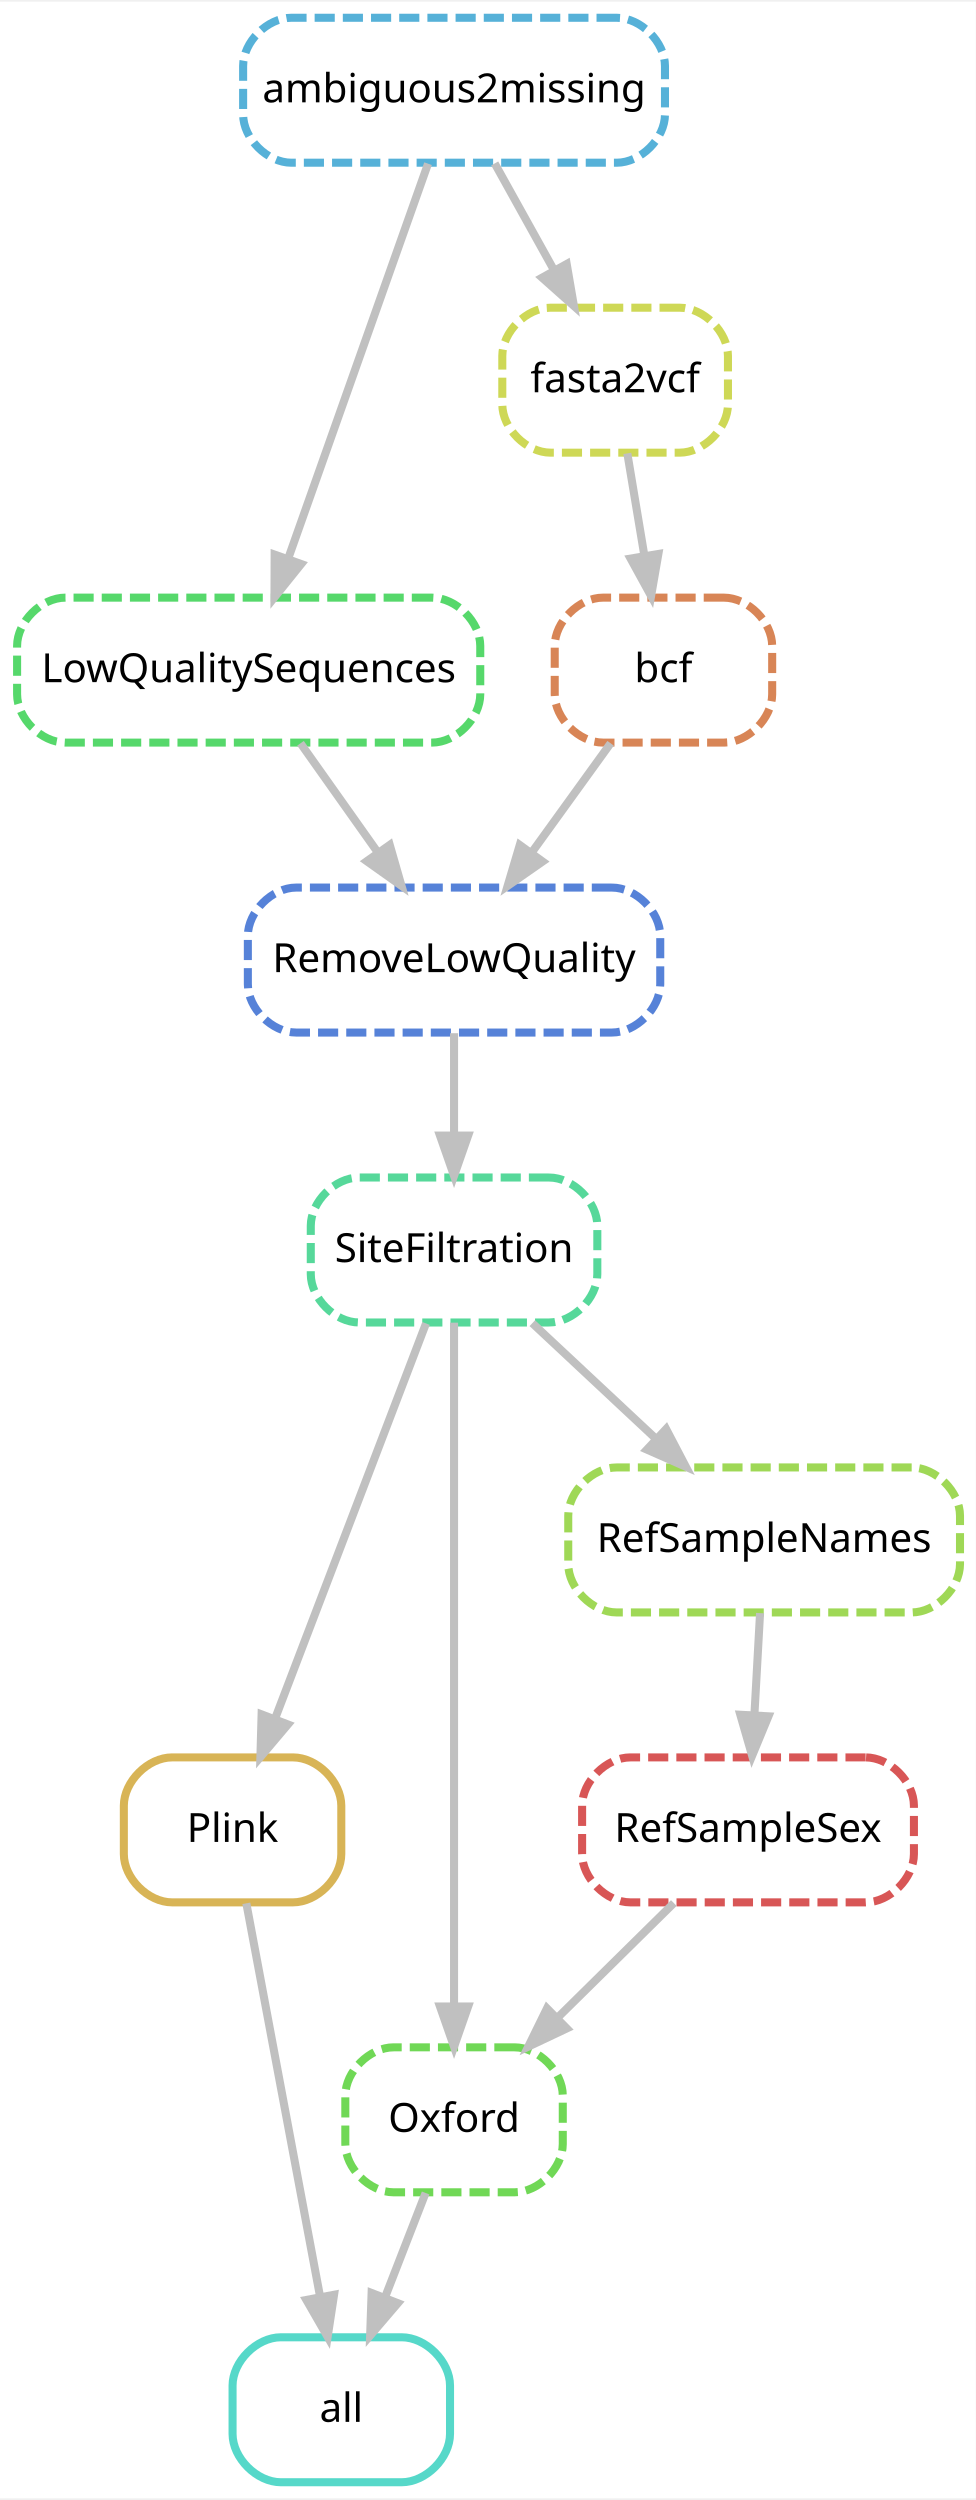
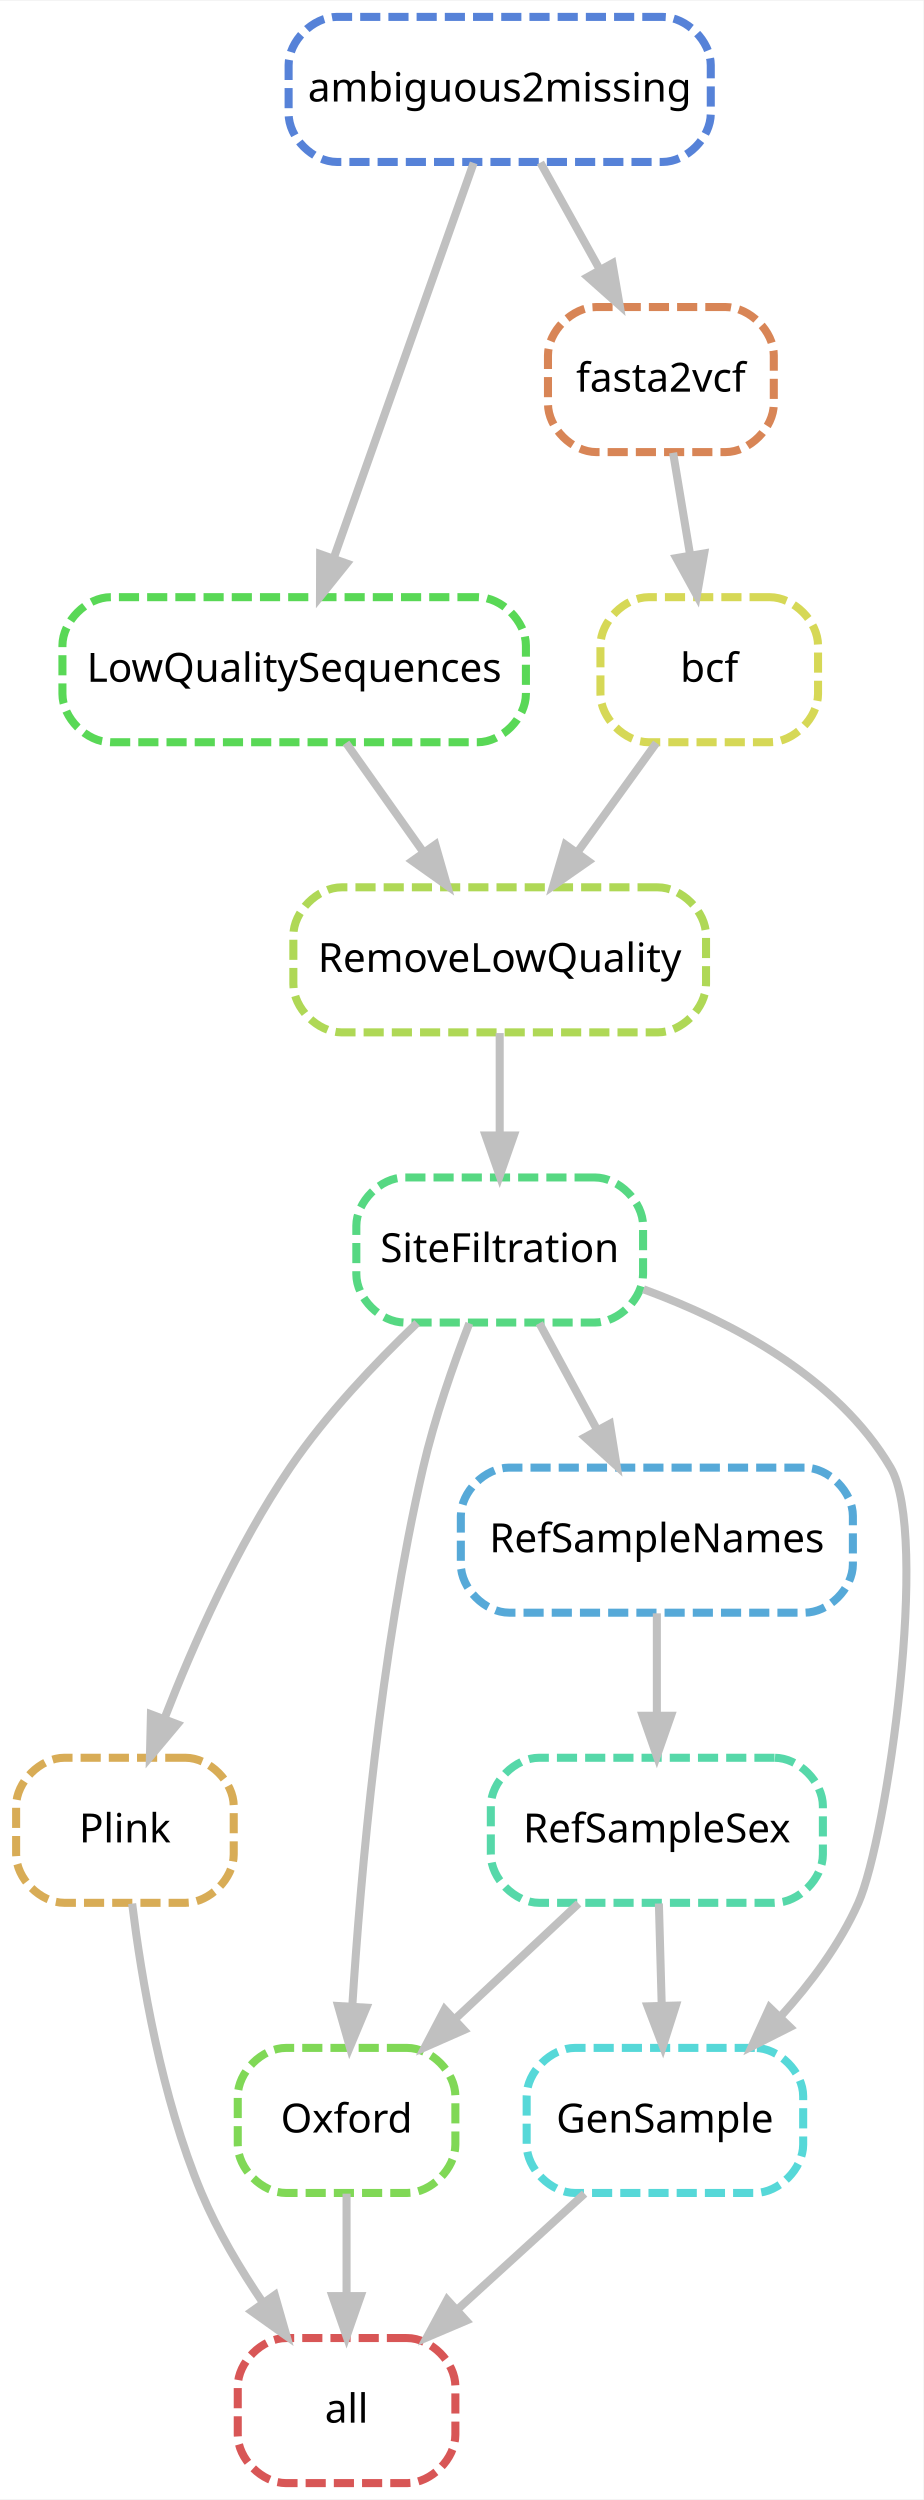
- <svg xmlns="http://www.w3.org/2000/svg" width="242pt" height="620pt" viewBox="0.00 0.00 242.32 620.00">
+ <svg xmlns="http://www.w3.org/2000/svg" width="229pt" height="620pt" viewBox="0.00 0.00 229.14 620.00">
  <g id="graph0" class="graph" transform="scale(1 1) rotate(0) translate(4 616)">
-     <polygon fill="#ffffff" stroke="transparent" points="-4,4 -4,-616 238.325,-616 238.325,4 -4,4" />
+     <polygon fill="#ffffff" stroke="transparent" points="-4,4 -4,-616 225.137,-616 225.137,4 -4,4" />
    <g id="node1" class="node">
-       <path fill="none" stroke="#56d8c9" stroke-width="2" d="M95.753,-36C95.753,-36 65.753,-36 65.753,-36 59.753,-36 53.753,-30 53.753,-24 53.753,-24 53.753,-12 53.753,-12 53.753,-6 59.753,0 65.753,0 65.753,0 95.753,0 95.753,0 101.753,0 107.753,-6 107.753,-12 107.753,-12 107.753,-24 107.753,-24 107.753,-30 101.753,-36 95.753,-36" />
-       <text text-anchor="middle" x="80.753" y="-15" font-family="sans" font-size="10.00" fill="#000000">all</text>
+       <path fill="none" stroke="#d85656" stroke-width="2" stroke-dasharray="5,2" d="M97,-36C97,-36 67,-36 67,-36 61,-36 55,-30 55,-24 55,-24 55,-12 55,-12 55,-6 61,0 67,0 67,0 97,0 97,0 103,0 109,-6 109,-12 109,-12 109,-24 109,-24 109,-30 103,-36 97,-36" />
+       <text text-anchor="middle" x="82" y="-15" font-family="sans" font-size="10.00" fill="#000000">all</text>
    </g>
    <g id="node2" class="node">
-       <path fill="none" stroke="#d8b456" stroke-width="2" d="M68.753,-180C68.753,-180 38.753,-180 38.753,-180 32.753,-180 26.753,-174 26.753,-168 26.753,-168 26.753,-156 26.753,-156 26.753,-150 32.753,-144 38.753,-144 38.753,-144 68.753,-144 68.753,-144 74.753,-144 80.753,-150 80.753,-156 80.753,-156 80.753,-168 80.753,-168 80.753,-174 74.753,-180 68.753,-180" />
-       <text text-anchor="middle" x="53.753" y="-159" font-family="sans" font-size="10.00" fill="#000000">Plink</text>
+       <path fill="none" stroke="#80d856" stroke-width="2" stroke-dasharray="5,2" d="M97,-108C97,-108 67,-108 67,-108 61,-108 55,-102 55,-96 55,-96 55,-84 55,-84 55,-78 61,-72 67,-72 67,-72 97,-72 97,-72 103,-72 109,-78 109,-84 109,-84 109,-96 109,-96 109,-102 103,-108 97,-108" />
+       <text text-anchor="middle" x="82" y="-87" font-family="sans" font-size="10.00" fill="#000000">Oxford</text>
    </g>
    <g id="edge1" class="edge">
-       <path fill="none" stroke="#c0c0c0" stroke-width="2" d="M57.173,-143.762C61.798,-119.093 70.092,-74.86 75.508,-45.973" />
-       <polygon fill="#c0c0c0" stroke="#c0c0c0" stroke-width="2" points="78.959,-46.563 77.362,-36.09 72.079,-45.273 78.959,-46.563" />
+       <path fill="none" stroke="#c0c0c0" stroke-width="2" d="M82,-71.831C82,-64.131 82,-54.974 82,-46.417" />
+       <polygon fill="#c0c0c0" stroke="#c0c0c0" stroke-width="2" points="85.5,-46.413 82,-36.413 78.5,-46.413 85.5,-46.413" />
    </g>
    <g id="node3" class="node">
-       <path fill="none" stroke="#70d856" stroke-width="2" stroke-dasharray="5,2" d="M123.753,-108C123.753,-108 93.753,-108 93.753,-108 87.753,-108 81.753,-102 81.753,-96 81.753,-96 81.753,-84 81.753,-84 81.753,-78 87.753,-72 93.753,-72 93.753,-72 123.753,-72 123.753,-72 129.753,-72 135.753,-78 135.753,-84 135.753,-84 135.753,-96 135.753,-96 135.753,-102 129.753,-108 123.753,-108" />
-       <text text-anchor="middle" x="108.753" y="-87" font-family="sans" font-size="10.00" fill="#000000">Oxford</text>
+       <path fill="none" stroke="#d8ac56" stroke-width="2" stroke-dasharray="5,2" d="M42,-180C42,-180 12,-180 12,-180 6,-180 0,-174 0,-168 0,-168 0,-156 0,-156 0,-150 6,-144 12,-144 12,-144 42,-144 42,-144 48,-144 54,-150 54,-156 54,-156 54,-168 54,-168 54,-174 48,-180 42,-180" />
+       <text text-anchor="middle" x="27" y="-159" font-family="sans" font-size="10.00" fill="#000000">Plink</text>
    </g>
    <g id="edge2" class="edge">
-       <path fill="none" stroke="#c0c0c0" stroke-width="2" d="M101.688,-71.831C98.627,-63.962 94.975,-54.571 91.585,-45.853" />
-       <polygon fill="#c0c0c0" stroke="#c0c0c0" stroke-width="2" points="94.801,-44.465 87.914,-36.413 88.277,-47.002 94.801,-44.465" />
+       <path fill="none" stroke="#c0c0c0" stroke-width="2" d="M28.791,-143.808C31.089,-125.188 36.035,-95.701 46,-72 49.954,-62.595 55.615,-53.088 61.281,-44.727" />
+       <polygon fill="#c0c0c0" stroke="#c0c0c0" stroke-width="2" points="64.196,-46.666 67.115,-36.481 58.482,-42.623 64.196,-46.666" />
    </g>
    <g id="node4" class="node">
-       <path fill="none" stroke="#56d89a" stroke-width="2" stroke-dasharray="5,2" d="M132.331,-324C132.331,-324 85.176,-324 85.176,-324 79.176,-324 73.176,-318 73.176,-312 73.176,-312 73.176,-300 73.176,-300 73.176,-294 79.176,-288 85.176,-288 85.176,-288 132.331,-288 132.331,-288 138.331,-288 144.331,-294 144.331,-300 144.331,-300 144.331,-312 144.331,-312 144.331,-318 138.331,-324 132.331,-324" />
-       <text text-anchor="middle" x="108.753" y="-303" font-family="sans" font-size="10.00" fill="#000000">SiteFiltration</text>
+       <path fill="none" stroke="#56d8d8" stroke-width="2" stroke-dasharray="5,2" d="M183.308,-108C183.308,-108 138.692,-108 138.692,-108 132.692,-108 126.692,-102 126.692,-96 126.692,-96 126.692,-84 126.692,-84 126.692,-78 132.692,-72 138.692,-72 138.692,-72 183.308,-72 183.308,-72 189.308,-72 195.308,-78 195.308,-84 195.308,-84 195.308,-96 195.308,-96 195.308,-102 189.308,-108 183.308,-108" />
+       <text text-anchor="middle" x="161" y="-87" font-family="sans" font-size="10.00" fill="#000000">GenSample</text>
    </g>
    <g id="edge3" class="edge">
-       <path fill="none" stroke="#c0c0c0" stroke-width="2" d="M101.788,-287.762C92.324,-262.985 75.322,-218.471 64.293,-189.594" />
-       <polygon fill="#c0c0c0" stroke="#c0c0c0" stroke-width="2" points="67.5,-188.183 60.663,-180.09 60.961,-190.68 67.5,-188.183" />
+       <path fill="none" stroke="#c0c0c0" stroke-width="2" d="M141.065,-71.831C131.522,-63.134 119.94,-52.578 109.569,-43.127" />
+       <polygon fill="#c0c0c0" stroke="#c0c0c0" stroke-width="2" points="111.677,-40.312 101.929,-36.163 106.962,-45.486 111.677,-40.312" />
+     </g>
+     <g id="node5" class="node">
+       <path fill="none" stroke="#56d882" stroke-width="2" stroke-dasharray="5,2" d="M143.577,-324C143.577,-324 96.423,-324 96.423,-324 90.423,-324 84.423,-318 84.423,-312 84.423,-312 84.423,-300 84.423,-300 84.423,-294 90.423,-288 96.423,-288 96.423,-288 143.577,-288 143.577,-288 149.577,-288 155.577,-294 155.577,-300 155.577,-300 155.577,-312 155.577,-312 155.577,-318 149.577,-324 143.577,-324" />
+       <text text-anchor="middle" x="120" y="-303" font-family="sans" font-size="10.00" fill="#000000">SiteFiltration</text>
+     </g>
+     <g id="edge4" class="edge">
+       <path fill="none" stroke="#c0c0c0" stroke-width="2" d="M112.463,-287.805C108.472,-277.472 103.825,-264.2 101,-252 90.325,-205.898 85.491,-150.954 83.42,-118.357" />
+       <polygon fill="#c0c0c0" stroke="#c0c0c0" stroke-width="2" points="86.904,-117.979 82.82,-108.204 79.916,-118.393 86.904,-117.979" />
+     </g>
+     <g id="edge6" class="edge">
+       <path fill="none" stroke="#c0c0c0" stroke-width="2" d="M99.51,-287.897C89.154,-278.011 76.926,-265.132 68,-252 54.806,-232.59 44.013,-208.25 36.819,-189.778" />
+       <polygon fill="#c0c0c0" stroke="#c0c0c0" stroke-width="2" points="40.005,-188.307 33.199,-180.187 33.456,-190.779 40.005,-188.307" />
+     </g>
+     <g id="edge7" class="edge">
+       <path fill="none" stroke="#c0c0c0" stroke-width="2" d="M155.688,-296.247C177.561,-288.222 203.814,-274.432 217,-252 226.744,-235.424 216.174,-160.123 209,-144 204.44,-133.752 197.209,-124.075 189.73,-115.82" />
+       <polygon fill="#c0c0c0" stroke="#c0c0c0" stroke-width="2" points="192.017,-113.149 182.561,-108.369 186.972,-118.002 192.017,-113.149" />
+     </g>
+     <g id="node8" class="node">
+       <path fill="none" stroke="#56a9d8" stroke-width="2" stroke-dasharray="5,2" d="M195.643,-252C195.643,-252 122.357,-252 122.357,-252 116.357,-252 110.357,-246 110.357,-240 110.357,-240 110.357,-228 110.357,-228 110.357,-222 116.357,-216 122.357,-216 122.357,-216 195.643,-216 195.643,-216 201.643,-216 207.643,-222 207.643,-228 207.643,-228 207.643,-240 207.643,-240 207.643,-246 201.643,-252 195.643,-252" />
+       <text text-anchor="middle" x="159" y="-231" font-family="sans" font-size="10.00" fill="#000000">RefSampleNames</text>
+     </g>
+     <g id="edge13" class="edge">
+       <path fill="none" stroke="#c0c0c0" stroke-width="2" d="M129.841,-287.831C134.196,-279.793 139.41,-270.167 144.217,-261.292" />
+       <polygon fill="#c0c0c0" stroke="#c0c0c0" stroke-width="2" points="147.341,-262.873 149.026,-252.413 141.186,-259.539 147.341,-262.873" />
+     </g>
+     <g id="node6" class="node">
+       <path fill="none" stroke="#56d8a9" stroke-width="2" stroke-dasharray="5,2" d="M188.2,-180C188.2,-180 129.8,-180 129.8,-180 123.8,-180 117.8,-174 117.8,-168 117.8,-168 117.8,-156 117.8,-156 117.8,-150 123.8,-144 129.8,-144 129.8,-144 188.2,-144 188.2,-144 194.2,-144 200.2,-150 200.2,-156 200.2,-156 200.2,-168 200.2,-168 200.2,-174 194.2,-180 188.2,-180" />
+       <text text-anchor="middle" x="159" y="-159" font-family="sans" font-size="10.00" fill="#000000">RefSampleSex</text>
    </g>
    <g id="edge5" class="edge">
-       <path fill="none" stroke="#c0c0c0" stroke-width="2" d="M108.753,-287.955C108.753,-250.394 108.753,-163.554 108.753,-118.41" />
-       <polygon fill="#c0c0c0" stroke="#c0c0c0" stroke-width="2" points="112.254,-118.145 108.753,-108.145 105.254,-118.145 112.254,-118.145" />
+       <path fill="none" stroke="#c0c0c0" stroke-width="2" d="M139.57,-143.831C130.268,-135.134 118.98,-124.578 108.871,-115.126" />
+       <polygon fill="#c0c0c0" stroke="#c0c0c0" stroke-width="2" points="111.119,-112.436 101.424,-108.163 106.338,-117.549 111.119,-112.436" />
+     </g>
+     <g id="edge8" class="edge">
+       <path fill="none" stroke="#c0c0c0" stroke-width="2" d="M159.505,-143.831C159.719,-136.131 159.973,-126.974 160.211,-118.417" />
+       <polygon fill="#c0c0c0" stroke="#c0c0c0" stroke-width="2" points="163.709,-118.507 160.488,-108.413 156.712,-118.312 163.709,-118.507" />
    </g>
    <g id="node7" class="node">
-       <path fill="none" stroke="#9fd856" stroke-width="2" stroke-dasharray="5,2" d="M222.396,-252C222.396,-252 149.111,-252 149.111,-252 143.111,-252 137.111,-246 137.111,-240 137.111,-240 137.111,-228 137.111,-228 137.111,-222 143.111,-216 149.111,-216 149.111,-216 222.396,-216 222.396,-216 228.396,-216 234.396,-222 234.396,-228 234.396,-228 234.396,-240 234.396,-240 234.396,-246 228.396,-252 222.396,-252" />
-       <text text-anchor="middle" x="185.753" y="-231" font-family="sans" font-size="10.00" fill="#000000">RefSampleNames</text>
+       <path fill="none" stroke="#afd856" stroke-width="2" stroke-dasharray="5,2" d="M159.204,-396C159.204,-396 80.796,-396 80.796,-396 74.796,-396 68.796,-390 68.796,-384 68.796,-384 68.796,-372 68.796,-372 68.796,-366 74.796,-360 80.796,-360 80.796,-360 159.204,-360 159.204,-360 165.204,-360 171.204,-366 171.204,-372 171.204,-372 171.204,-384 171.204,-384 171.204,-390 165.204,-396 159.204,-396" />
+       <text text-anchor="middle" x="120" y="-375" font-family="sans" font-size="10.00" fill="#000000">RemoveLowQuality</text>
+     </g>
+     <g id="edge9" class="edge">
+       <path fill="none" stroke="#c0c0c0" stroke-width="2" d="M120,-359.831C120,-352.131 120,-342.974 120,-334.417" />
+       <polygon fill="#c0c0c0" stroke="#c0c0c0" stroke-width="2" points="123.5,-334.413 120,-324.413 116.5,-334.413 123.5,-334.413" />
    </g>
    <g id="edge10" class="edge">
-       <path fill="none" stroke="#c0c0c0" stroke-width="2" d="M128.184,-287.831C137.485,-279.134 148.774,-268.578 158.882,-259.127" />
-       <polygon fill="#c0c0c0" stroke="#c0c0c0" stroke-width="2" points="161.416,-261.549 166.329,-252.163 156.635,-256.436 161.416,-261.549" />
-     </g>
-     <g id="node5" class="node">
-       <path fill="none" stroke="#d85656" stroke-width="2" stroke-dasharray="5,2" d="M210.953,-180C210.953,-180 152.554,-180 152.554,-180 146.554,-180 140.554,-174 140.554,-168 140.554,-168 140.554,-156 140.554,-156 140.554,-150 146.554,-144 152.554,-144 152.554,-144 210.953,-144 210.953,-144 216.953,-144 222.953,-150 222.953,-156 222.953,-156 222.953,-168 222.953,-168 222.953,-174 216.953,-180 210.953,-180" />
-       <text text-anchor="middle" x="181.753" y="-159" font-family="sans" font-size="10.00" fill="#000000">RefSampleSex</text>
-     </g>
-     <g id="edge4" class="edge">
-       <path fill="none" stroke="#c0c0c0" stroke-width="2" d="M163.332,-143.831C154.601,-135.219 144.022,-124.785 134.511,-115.405" />
-       <polygon fill="#c0c0c0" stroke="#c0c0c0" stroke-width="2" points="136.746,-112.693 127.168,-108.163 131.83,-117.677 136.746,-112.693" />
-     </g>
-     <g id="node6" class="node">
-       <path fill="none" stroke="#5682d8" stroke-width="2" stroke-dasharray="5,2" d="M147.958,-396C147.958,-396 69.549,-396 69.549,-396 63.549,-396 57.549,-390 57.549,-384 57.549,-384 57.549,-372 57.549,-372 57.549,-366 63.549,-360 69.549,-360 69.549,-360 147.958,-360 147.958,-360 153.958,-360 159.958,-366 159.958,-372 159.958,-372 159.958,-384 159.958,-384 159.958,-390 153.958,-396 147.958,-396" />
-       <text text-anchor="middle" x="108.753" y="-375" font-family="sans" font-size="10.00" fill="#000000">RemoveLowQuality</text>
-     </g>
-     <g id="edge6" class="edge">
-       <path fill="none" stroke="#c0c0c0" stroke-width="2" d="M108.753,-359.831C108.753,-352.131 108.753,-342.974 108.753,-334.417" />
-       <polygon fill="#c0c0c0" stroke="#c0c0c0" stroke-width="2" points="112.254,-334.413 108.753,-324.413 105.254,-334.413 112.254,-334.413" />
-     </g>
-     <g id="edge7" class="edge">
-       <path fill="none" stroke="#c0c0c0" stroke-width="2" d="M184.744,-215.831C184.316,-208.131 183.808,-198.974 183.332,-190.417" />
-       <polygon fill="#c0c0c0" stroke="#c0c0c0" stroke-width="2" points="186.826,-190.204 182.776,-180.413 179.837,-190.592 186.826,-190.204" />
-     </g>
-     <g id="node8" class="node">
-       <path fill="none" stroke="#d88556" stroke-width="2" stroke-dasharray="5,2" d="M175.753,-468C175.753,-468 145.753,-468 145.753,-468 139.753,-468 133.753,-462 133.753,-456 133.753,-456 133.753,-444 133.753,-444 133.753,-438 139.753,-432 145.753,-432 145.753,-432 175.753,-432 175.753,-432 181.753,-432 187.753,-438 187.753,-444 187.753,-444 187.753,-456 187.753,-456 187.753,-462 181.753,-468 175.753,-468" />
-       <text text-anchor="middle" x="160.753" y="-447" font-family="sans" font-size="10.00" fill="#000000">bcf</text>
-     </g>
-     <g id="edge8" class="edge">
-       <path fill="none" stroke="#c0c0c0" stroke-width="2" d="M147.632,-431.831C141.703,-423.623 134.581,-413.761 128.06,-404.732" />
-       <polygon fill="#c0c0c0" stroke="#c0c0c0" stroke-width="2" points="130.744,-402.471 122.052,-396.413 125.07,-406.569 130.744,-402.471" />
+       <path fill="none" stroke="#c0c0c0" stroke-width="2" d="M159,-215.831C159,-208.131 159,-198.974 159,-190.417" />
+       <polygon fill="#c0c0c0" stroke="#c0c0c0" stroke-width="2" points="162.5,-190.413 159,-180.413 155.5,-190.413 162.5,-190.413" />
    </g>
    <g id="node9" class="node">
-       <path fill="none" stroke="#56d86b" stroke-width="2" stroke-dasharray="5,2" d="M103.261,-468C103.261,-468 12.245,-468 12.245,-468 6.245,-468 .245,-462 .245,-456 .245,-456 .245,-444 .245,-444 .245,-438 6.245,-432 12.245,-432 12.245,-432 103.261,-432 103.261,-432 109.261,-432 115.261,-438 115.261,-444 115.261,-444 115.261,-456 115.261,-456 115.261,-462 109.261,-468 103.261,-468" />
-       <text text-anchor="middle" x="57.753" y="-447" font-family="sans" font-size="10.00" fill="#000000">LowQualitySequences</text>
+       <path fill="none" stroke="#d6d856" stroke-width="2" stroke-dasharray="5,2" d="M187,-468C187,-468 157,-468 157,-468 151,-468 145,-462 145,-456 145,-456 145,-444 145,-444 145,-438 151,-432 157,-432 157,-432 187,-432 187,-432 193,-432 199,-438 199,-444 199,-444 199,-456 199,-456 199,-462 193,-468 187,-468" />
+       <text text-anchor="middle" x="172" y="-447" font-family="sans" font-size="10.00" fill="#000000">bcf</text>
    </g>
-     <g id="edge9" class="edge">
-       <path fill="none" stroke="#c0c0c0" stroke-width="2" d="M70.623,-431.831C76.437,-423.623 83.423,-413.761 89.818,-404.732" />
-       <polygon fill="#c0c0c0" stroke="#c0c0c0" stroke-width="2" points="92.787,-406.597 95.711,-396.413 87.074,-402.55 92.787,-406.597" />
+     <g id="edge11" class="edge">
+       <path fill="none" stroke="#c0c0c0" stroke-width="2" d="M158.878,-431.831C152.95,-423.623 145.827,-413.761 139.307,-404.732" />
+       <polygon fill="#c0c0c0" stroke="#c0c0c0" stroke-width="2" points="141.991,-402.471 133.298,-396.413 136.316,-406.569 141.991,-402.471" />
    </g>
    <g id="node10" class="node">
-       <path fill="none" stroke="#ced856" stroke-width="2" stroke-dasharray="5,2" d="M164.773,-540C164.773,-540 132.734,-540 132.734,-540 126.734,-540 120.734,-534 120.734,-528 120.734,-528 120.734,-516 120.734,-516 120.734,-510 126.734,-504 132.734,-504 132.734,-504 164.773,-504 164.773,-504 170.773,-504 176.773,-510 176.773,-516 176.773,-516 176.773,-528 176.773,-528 176.773,-534 170.773,-540 164.773,-540" />
-       <text text-anchor="middle" x="148.753" y="-519" font-family="sans" font-size="10.00" fill="#000000">fasta2vcf</text>
+       <path fill="none" stroke="#59d856" stroke-width="2" stroke-dasharray="5,2" d="M114.508,-468C114.508,-468 23.492,-468 23.492,-468 17.492,-468 11.492,-462 11.492,-456 11.492,-456 11.492,-444 11.492,-444 11.492,-438 17.492,-432 23.492,-432 23.492,-432 114.508,-432 114.508,-432 120.508,-432 126.508,-438 126.508,-444 126.508,-444 126.508,-456 126.508,-456 126.508,-462 120.508,-468 114.508,-468" />
+       <text text-anchor="middle" x="69" y="-447" font-family="sans" font-size="10.00" fill="#000000">LowQualitySequences</text>
    </g>
-     <g id="edge11" class="edge">
-       <path fill="none" stroke="#c0c0c0" stroke-width="2" d="M151.781,-503.831C153.065,-496.131 154.591,-486.974 156.017,-478.417" />
-       <polygon fill="#c0c0c0" stroke="#c0c0c0" stroke-width="2" points="159.493,-478.853 157.685,-468.413 152.588,-477.702 159.493,-478.853" />
+     <g id="edge12" class="edge">
+       <path fill="none" stroke="#c0c0c0" stroke-width="2" d="M81.87,-431.831C87.683,-423.623 94.67,-413.761 101.065,-404.732" />
+       <polygon fill="#c0c0c0" stroke="#c0c0c0" stroke-width="2" points="104.033,-406.597 106.957,-396.413 98.321,-402.55 104.033,-406.597" />
    </g>
    <g id="node11" class="node">
-       <path fill="none" stroke="#56b1d8" stroke-width="2" stroke-dasharray="5,2" d="M149.133,-612C149.133,-612 68.374,-612 68.374,-612 62.374,-612 56.374,-606 56.374,-600 56.374,-600 56.374,-588 56.374,-588 56.374,-582 62.374,-576 68.374,-576 68.374,-576 149.133,-576 149.133,-576 155.133,-576 161.133,-582 161.133,-588 161.133,-588 161.133,-600 161.133,-600 161.133,-606 155.133,-612 149.133,-612" />
-       <text text-anchor="middle" x="108.753" y="-591" font-family="sans" font-size="10.00" fill="#000000">ambiguous2missing</text>
+       <path fill="none" stroke="#d88556" stroke-width="2" stroke-dasharray="5,2" d="M176.019,-540C176.019,-540 143.981,-540 143.981,-540 137.981,-540 131.981,-534 131.981,-528 131.981,-528 131.981,-516 131.981,-516 131.981,-510 137.981,-504 143.981,-504 143.981,-504 176.019,-504 176.019,-504 182.019,-504 188.019,-510 188.019,-516 188.019,-516 188.019,-528 188.019,-528 188.019,-534 182.019,-540 176.019,-540" />
+       <text text-anchor="middle" x="160" y="-519" font-family="sans" font-size="10.00" fill="#000000">fasta2vcf</text>
    </g>
-     <g id="edge12" class="edge">
-       <path fill="none" stroke="#c0c0c0" stroke-width="2" d="M102.294,-575.762C93.519,-550.985 77.754,-506.471 67.526,-477.594" />
-       <polygon fill="#c0c0c0" stroke="#c0c0c0" stroke-width="2" points="70.798,-476.347 64.16,-468.09 64.2,-478.684 70.798,-476.347" />
+     <g id="edge14" class="edge">
+       <path fill="none" stroke="#c0c0c0" stroke-width="2" d="M163.028,-503.831C164.311,-496.131 165.838,-486.974 167.264,-478.417" />
+       <polygon fill="#c0c0c0" stroke="#c0c0c0" stroke-width="2" points="170.739,-478.853 168.931,-468.413 163.835,-477.702 170.739,-478.853" />
    </g>
-     <g id="edge13" class="edge">
-       <path fill="none" stroke="#c0c0c0" stroke-width="2" d="M118.847,-575.831C123.313,-567.793 128.661,-558.167 133.591,-549.292" />
-       <polygon fill="#c0c0c0" stroke="#c0c0c0" stroke-width="2" points="136.727,-550.855 138.524,-540.413 130.608,-547.455 136.727,-550.855" />
+     <g id="node12" class="node">
+       <path fill="none" stroke="#5682d8" stroke-width="2" stroke-dasharray="5,2" d="M160.38,-612C160.38,-612 79.62,-612 79.62,-612 73.62,-612 67.62,-606 67.62,-600 67.62,-600 67.62,-588 67.62,-588 67.62,-582 73.62,-576 79.62,-576 79.62,-576 160.38,-576 160.38,-576 166.38,-576 172.38,-582 172.38,-588 172.38,-588 172.38,-600 172.38,-600 172.38,-606 166.38,-612 160.38,-612" />
+       <text text-anchor="middle" x="120" y="-591" font-family="sans" font-size="10.00" fill="#000000">ambiguous2missing</text>
+     </g>
+     <g id="edge15" class="edge">
+       <path fill="none" stroke="#c0c0c0" stroke-width="2" d="M113.541,-575.762C104.765,-550.985 89,-506.471 78.773,-477.594" />
+       <polygon fill="#c0c0c0" stroke="#c0c0c0" stroke-width="2" points="82.044,-476.347 75.407,-468.09 75.446,-478.684 82.044,-476.347" />
+     </g>
+     <g id="edge16" class="edge">
+       <path fill="none" stroke="#c0c0c0" stroke-width="2" d="M130.094,-575.831C134.56,-567.793 139.907,-558.167 144.838,-549.292" />
+       <polygon fill="#c0c0c0" stroke="#c0c0c0" stroke-width="2" points="147.974,-550.855 149.77,-540.413 141.854,-547.455 147.974,-550.855" />
    </g>
  </g>
</svg>
